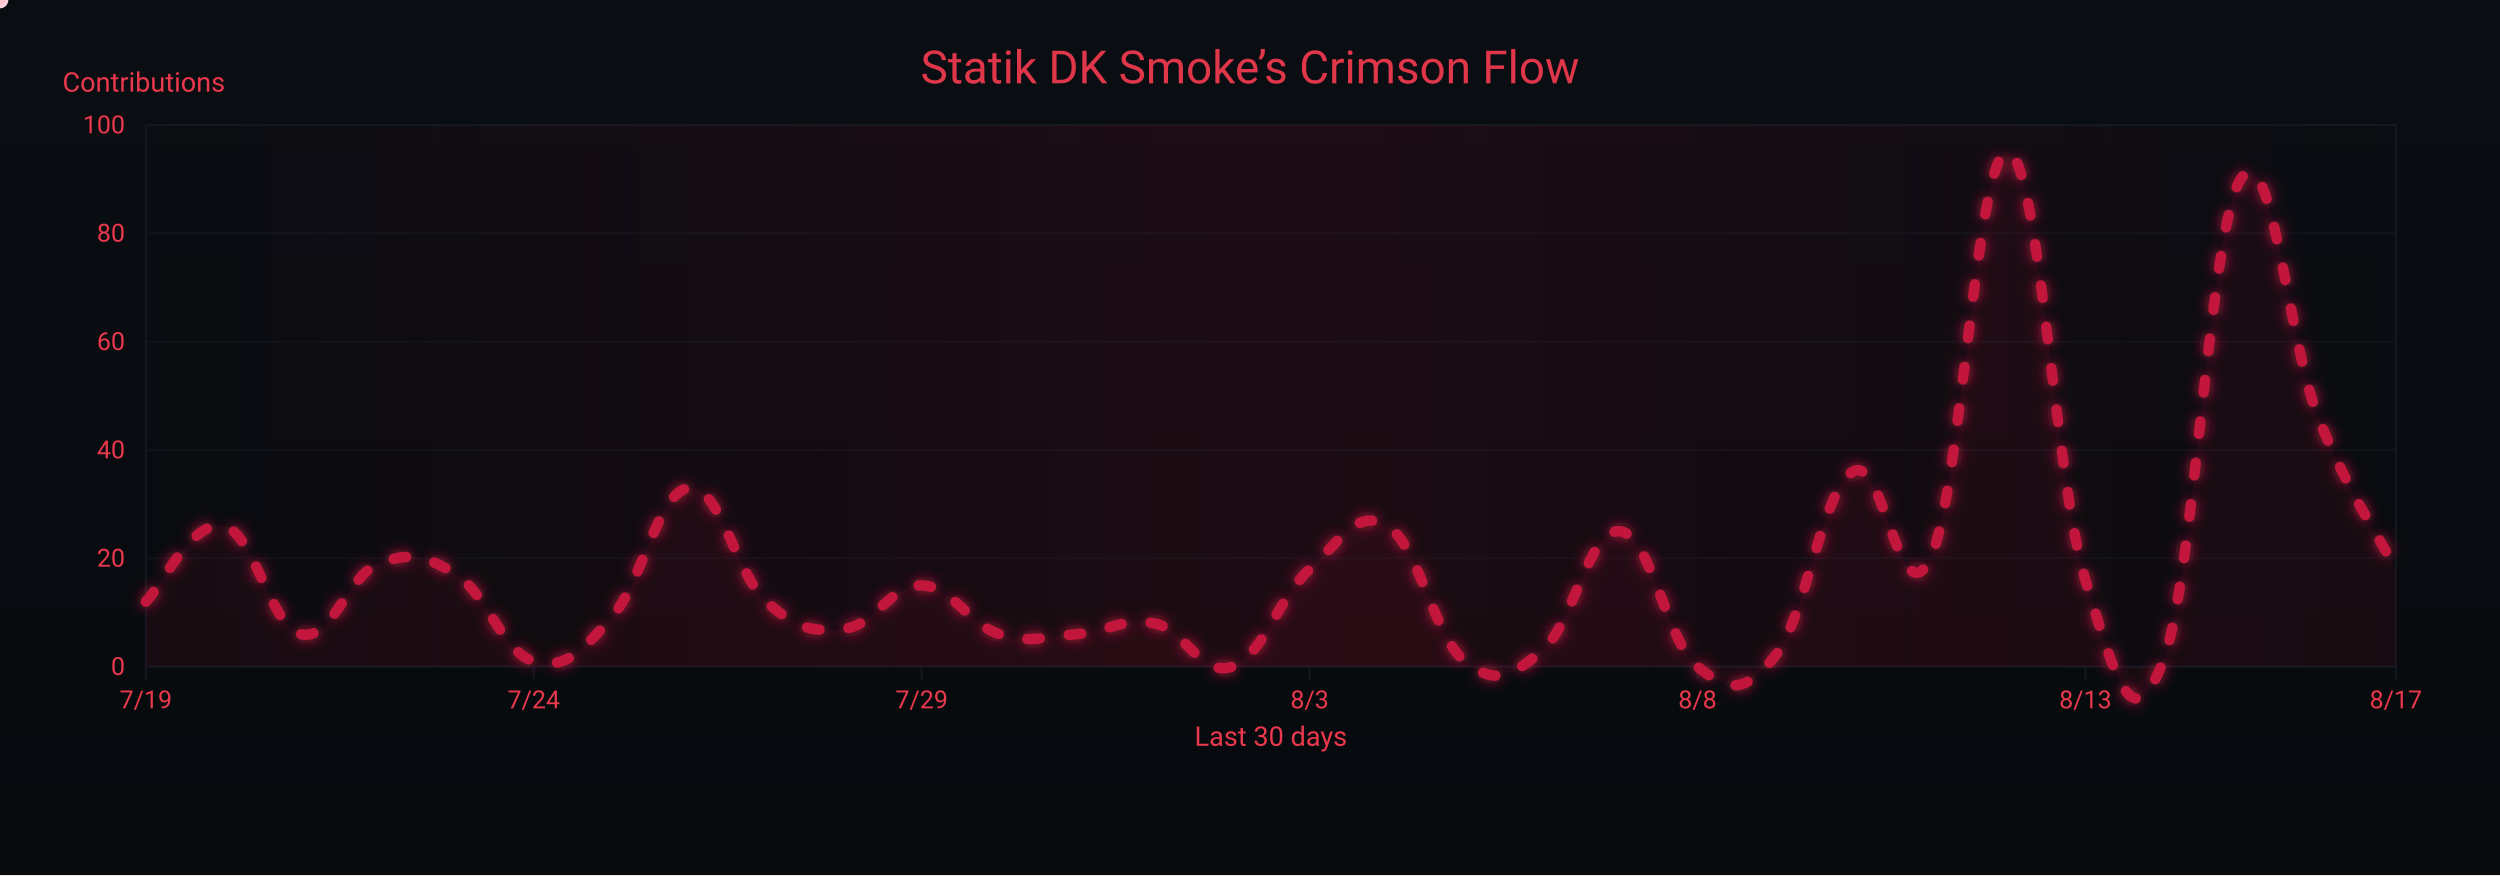
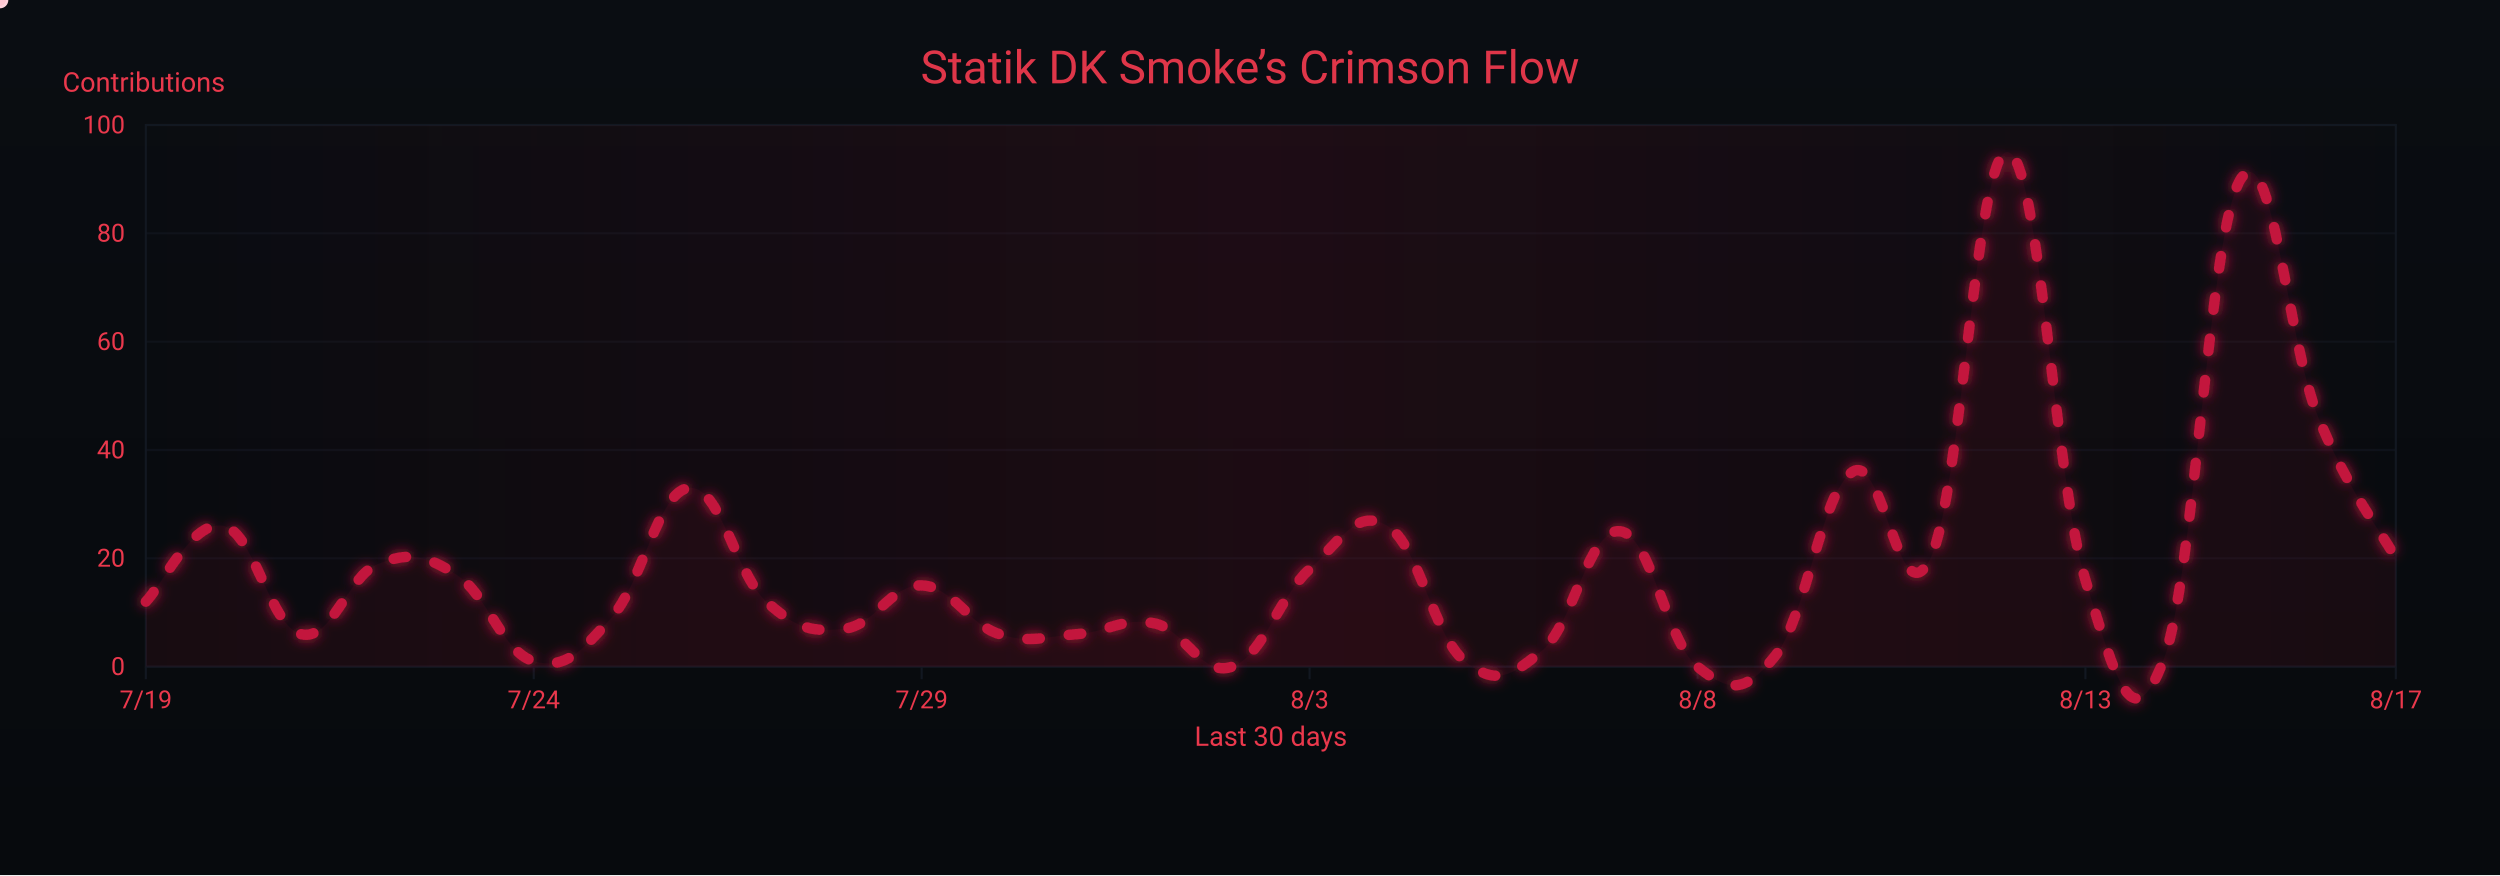
<svg xmlns="http://www.w3.org/2000/svg" width="1200" height="420" viewBox="0 0 1200 420" role="img" aria-label="Crimson Flow Graph">
  <defs>
    <linearGradient id="bgGrad" x1="0" y1="0" x2="0" y2="1">
      <stop offset="0%" stop-color="#0a0d12" />
      <stop offset="100%" stop-color="#070a0d" />
    </linearGradient>
    <filter id="glow">
      <feGaussianBlur stdDeviation="3" result="b1" />
      <feMerge>
        <feMergeNode in="b1" />
        <feMergeNode in="SourceGraphic" />
      </feMerge>
    </filter>
    <linearGradient id="sheen" x1="0" y1="0" x2="1" y2="0">
      <stop offset="0%" stop-color="#9b0e2a" stop-opacity="0" />
      <stop offset="50%" stop-color="#9b0e2a" stop-opacity=".14" />
      <stop offset="100%" stop-color="#9b0e2a" stop-opacity="0" />
      <animateTransform attributeName="gradientTransform" type="translate" from="-1 0" to="1 0" dur="9s" repeatCount="indefinite" />
    </linearGradient>
  </defs>
  <rect width="1200" height="420" fill="url(#bgGrad)" />
  <rect x="70" y="60" width="1080" height="260" fill="none" stroke="#121821" stroke-width="1" />
  <g font-family="ui-sans-serif,system-ui,-apple-system,Segoe UI,Roboto,Ubuntu,Arial" font-size="12">
    <path d="M70,320.0 H1150" stroke="#121821" stroke-width="1" opacity="0.6" />
    <text x="60" y="324.0" text-anchor="end" fill="#ea384c">0</text>
    <path d="M70,268.0 H1150" stroke="#121821" stroke-width="1" opacity="0.6" />
    <text x="60" y="272.0" text-anchor="end" fill="#ea384c">20</text>
    <path d="M70,216.0 H1150" stroke="#121821" stroke-width="1" opacity="0.6" />
    <text x="60" y="220.0" text-anchor="end" fill="#ea384c">40</text>
    <path d="M70,164.0 H1150" stroke="#121821" stroke-width="1" opacity="0.6" />
    <text x="60" y="168.0" text-anchor="end" fill="#ea384c">60</text>
    <path d="M70,112.0 H1150" stroke="#121821" stroke-width="1" opacity="0.6" />
    <text x="60" y="116.0" text-anchor="end" fill="#ea384c">80</text>
    <path d="M70,60.0 H1150" stroke="#121821" stroke-width="1" opacity="0.6" />
    <text x="60" y="64.0" text-anchor="end" fill="#ea384c">100</text>
    <text x="30" y="44" fill="#ea384c" font-size="13">Contributions</text>
  </g>
  <g font-family="ui-sans-serif,system-ui,-apple-system,Segoe UI,Roboto,Ubuntu,Arial" font-size="12">
    <path d="M70.0,320 V326" stroke="#121821" stroke-width="1" />
    <text x="70.0" y="340" text-anchor="middle" fill="#ea384c">7/19</text>
    <path d="M256.2,320 V326" stroke="#121821" stroke-width="1" />
    <text x="256.2" y="340" text-anchor="middle" fill="#ea384c">7/24</text>
    <path d="M442.4,320 V326" stroke="#121821" stroke-width="1" />
    <text x="442.4" y="340" text-anchor="middle" fill="#ea384c">7/29</text>
    <path d="M628.6,320 V326" stroke="#121821" stroke-width="1" />
    <text x="628.6" y="340" text-anchor="middle" fill="#ea384c">8/3</text>
    <path d="M814.8,320 V326" stroke="#121821" stroke-width="1" />
    <text x="814.8" y="340" text-anchor="middle" fill="#ea384c">8/8</text>
    <path d="M1001.0,320 V326" stroke="#121821" stroke-width="1" />
    <text x="1001.0" y="340" text-anchor="middle" fill="#ea384c">8/13</text>
    <path d="M1150.0,320 V326" stroke="#121821" stroke-width="1" />
    <text x="1150.0" y="340" text-anchor="middle" fill="#ea384c">8/17</text>
    <text x="610" y="358" text-anchor="middle" fill="#ea384c" font-size="13">Last 30 days</text>
  </g>
  <rect x="70" y="60" width="1080" height="260" fill="url(#sheen)" />
  <text x="600" y="40" text-anchor="middle" font-family="ui-sans-serif,system-ui,-apple-system,Segoe UI,Roboto,Ubuntu,Arial" font-size="22" fill="#ea384c" opacity=".95">Statik DK Smoke’s Crimson Flow</text>
-   <path d="M70.0,288.8 C77.4,281.5 92.3,249.3 107.2,252.4 C122.1,255.5 129.6,300.8 144.5,304.4 C159.4,308.0 166.8,276.3 181.7,270.6 C196.6,264.9 204.1,266.4 219.0,275.8 C233.9,285.2 241.3,313.2 256.2,317.4 C271.1,321.6 278.6,313.2 293.4,296.6 C308.3,280.0 315.8,235.8 330.7,234.2 C345.6,232.6 353.0,275.3 367.9,288.8 C382.8,302.3 390.3,303.4 405.2,301.8 C420.1,300.2 427.5,280.5 442.4,281.0 C457.3,281.5 464.8,299.7 479.7,304.4 C494.6,309.1 502.0,305.4 516.9,304.4 C531.8,303.4 539.2,296.1 554.1,299.2 C569.0,302.3 576.5,325.2 591.4,320.0 C606.3,314.8 613.7,286.7 628.6,273.2 C643.5,259.7 651.0,243.6 665.9,252.4 C680.8,261.2 688.2,305.4 703.1,317.4 C718.0,329.4 725.4,324.7 740.3,312.2 C755.2,299.7 762.7,253.4 777.6,255.0 C792.5,256.6 799.9,308.0 814.8,320.0 C829.7,332.0 837.2,333.5 852.1,314.8 C867.0,296.1 874.4,235.8 889.3,226.4 C904.2,217.0 911.7,298.7 926.6,268.0 C941.4,237.3 948.9,70.9 963.8,73.0 C978.7,75.1 986.1,229.5 1001.0,278.4 C1015.9,327.3 1023.4,355.9 1038.3,317.4 C1053.2,278.9 1060.6,109.4 1075.5,86.0 C1090.4,62.6 1097.9,163.0 1112.8,200.4 C1127.7,237.8 1142.6,258.6 1150.0,273.2 L 1150,320 L 70,320 Z" fill="#7a0f26" opacity=".13">
+   <path d="M70.0,288.8 C77.4,281.5 92.3,249.3 107.2,252.4 C122.1,255.5 129.6,300.8 144.5,304.4 C159.4,308.0 166.8,276.3 181.7,270.6 C196.6,264.9 204.1,266.4 219.0,275.8 C233.9,285.2 241.3,313.2 256.2,317.4 C271.1,321.6 278.6,313.2 293.4,296.6 C308.3,280.0 315.8,235.8 330.7,234.2 C345.6,232.6 353.0,275.3 367.9,288.8 C382.8,302.3 390.3,303.4 405.2,301.8 C420.1,300.2 427.5,280.5 442.4,281.0 C457.3,281.5 464.8,299.7 479.7,304.4 C494.6,309.1 502.0,305.4 516.9,304.4 C531.8,303.4 539.2,296.1 554.1,299.2 C569.0,302.3 576.5,325.2 591.4,320.0 C606.3,314.8 613.7,286.7 628.6,273.2 C643.5,259.7 651.0,243.6 665.9,252.4 C680.8,261.2 688.2,305.4 703.1,317.4 C718.0,329.4 725.4,324.7 740.3,312.2 C755.2,299.7 762.7,253.4 777.6,255.0 C792.5,256.6 799.9,308.0 814.8,320.0 C829.7,332.0 837.2,333.5 852.1,314.8 C867.0,296.1 874.4,235.8 889.3,226.4 C904.2,217.0 911.7,298.7 926.6,268.0 C941.4,237.3 948.9,70.9 963.8,73.0 C978.7,75.1 986.1,229.5 1001.0,278.4 C1015.9,327.3 1023.4,355.9 1038.3,317.4 C1053.2,278.9 1060.6,109.4 1075.5,86.0 C1090.4,62.6 1097.9,164.0 1112.8,200.4 C1127.7,236.8 1142.6,254.5 1150.0,268.0 L 1150,320 L 70,320 Z" fill="#7a0f26" opacity=".13">
    <animate attributeName="opacity" values=".10;.17;.10" dur="6s" repeatCount="indefinite" />
  </path>
-   <path id="curve" d="M70.0,288.8 C77.4,281.5 92.3,249.3 107.2,252.4 C122.1,255.5 129.6,300.8 144.5,304.4 C159.4,308.0 166.8,276.3 181.7,270.6 C196.6,264.9 204.1,266.4 219.0,275.8 C233.9,285.2 241.3,313.2 256.2,317.4 C271.1,321.6 278.6,313.2 293.4,296.6 C308.3,280.0 315.8,235.8 330.7,234.2 C345.6,232.6 353.0,275.3 367.9,288.8 C382.8,302.3 390.3,303.4 405.2,301.8 C420.1,300.2 427.5,280.5 442.4,281.0 C457.3,281.5 464.8,299.7 479.7,304.4 C494.6,309.1 502.0,305.4 516.9,304.4 C531.8,303.4 539.2,296.1 554.1,299.2 C569.0,302.3 576.5,325.2 591.4,320.0 C606.3,314.8 613.7,286.7 628.6,273.2 C643.5,259.7 651.0,243.6 665.9,252.4 C680.8,261.2 688.2,305.4 703.1,317.4 C718.0,329.4 725.4,324.7 740.3,312.2 C755.2,299.7 762.7,253.4 777.6,255.0 C792.5,256.6 799.9,308.0 814.8,320.0 C829.7,332.0 837.2,333.5 852.1,314.8 C867.0,296.1 874.4,235.8 889.3,226.4 C904.2,217.0 911.7,298.7 926.6,268.0 C941.4,237.3 948.9,70.9 963.8,73.0 C978.7,75.1 986.1,229.5 1001.0,278.4 C1015.9,327.3 1023.4,355.9 1038.3,317.4 C1053.2,278.9 1060.6,109.4 1075.5,86.0 C1090.4,62.6 1097.9,163.0 1112.8,200.4 C1127.7,237.8 1142.6,258.6 1150.0,273.2" fill="none" stroke="#c3193d" stroke-width="5" stroke-linecap="round" stroke-linejoin="round" stroke-dasharray="6 14" filter="url(#glow)">
+   <path id="curve" d="M70.0,288.8 C77.4,281.5 92.3,249.3 107.2,252.4 C122.1,255.5 129.6,300.8 144.5,304.4 C159.4,308.0 166.8,276.3 181.7,270.6 C196.6,264.9 204.1,266.4 219.0,275.8 C233.9,285.2 241.3,313.2 256.2,317.4 C271.1,321.6 278.6,313.2 293.4,296.6 C308.3,280.0 315.8,235.8 330.7,234.2 C345.6,232.6 353.0,275.3 367.9,288.8 C382.8,302.3 390.3,303.4 405.2,301.8 C420.1,300.2 427.5,280.5 442.4,281.0 C457.3,281.5 464.8,299.7 479.7,304.4 C494.6,309.1 502.0,305.4 516.9,304.4 C531.8,303.4 539.2,296.1 554.1,299.2 C569.0,302.3 576.5,325.2 591.4,320.0 C606.3,314.8 613.7,286.7 628.6,273.2 C643.5,259.7 651.0,243.6 665.9,252.4 C680.8,261.2 688.2,305.4 703.1,317.4 C718.0,329.4 725.4,324.7 740.3,312.2 C755.2,299.7 762.7,253.4 777.6,255.0 C792.5,256.6 799.9,308.0 814.8,320.0 C829.7,332.0 837.2,333.5 852.1,314.8 C867.0,296.1 874.4,235.8 889.3,226.4 C904.2,217.0 911.7,298.7 926.6,268.0 C941.4,237.3 948.9,70.9 963.8,73.0 C978.7,75.1 986.1,229.5 1001.0,278.4 C1015.9,327.3 1023.4,355.9 1038.3,317.4 C1053.2,278.9 1060.6,109.4 1075.5,86.0 C1090.4,62.6 1097.9,164.0 1112.8,200.4 C1127.7,236.8 1142.6,254.5 1150.0,268.0" fill="none" stroke="#c3193d" stroke-width="5" stroke-linecap="round" stroke-linejoin="round" stroke-dasharray="6 14" filter="url(#glow)">
    <animate attributeName="stroke-dashoffset" values="0;-220" dur="4.8s" repeatCount="indefinite" />
  </path>
  <g fill="#ffd1db">
    <circle r="4">
      <animateMotion dur="7s" rotate="auto" repeatCount="indefinite">
        <mpath href="#curve" />
      </animateMotion>
      <animate attributeName="opacity" values="1;.3;1" dur="2.2s" repeatCount="indefinite" />
    </circle>
    <circle r="3" fill="#ffffff">
      <animateMotion dur="8.2s" begin="1s" rotate="auto" repeatCount="indefinite">
        <mpath href="#curve" />
      </animateMotion>
      <animate attributeName="opacity" values=".7;.2;.7" dur="2.4s" repeatCount="indefinite" />
    </circle>
    <circle r="3" fill="#ffc7d3">
      <animateMotion dur="6s" begin="2s" rotate="auto" repeatCount="indefinite">
        <mpath href="#curve" />
      </animateMotion>
      <animate attributeName="opacity" values=".8;.3;.8" dur="2s" repeatCount="indefinite" />
    </circle>
  </g>
</svg>
